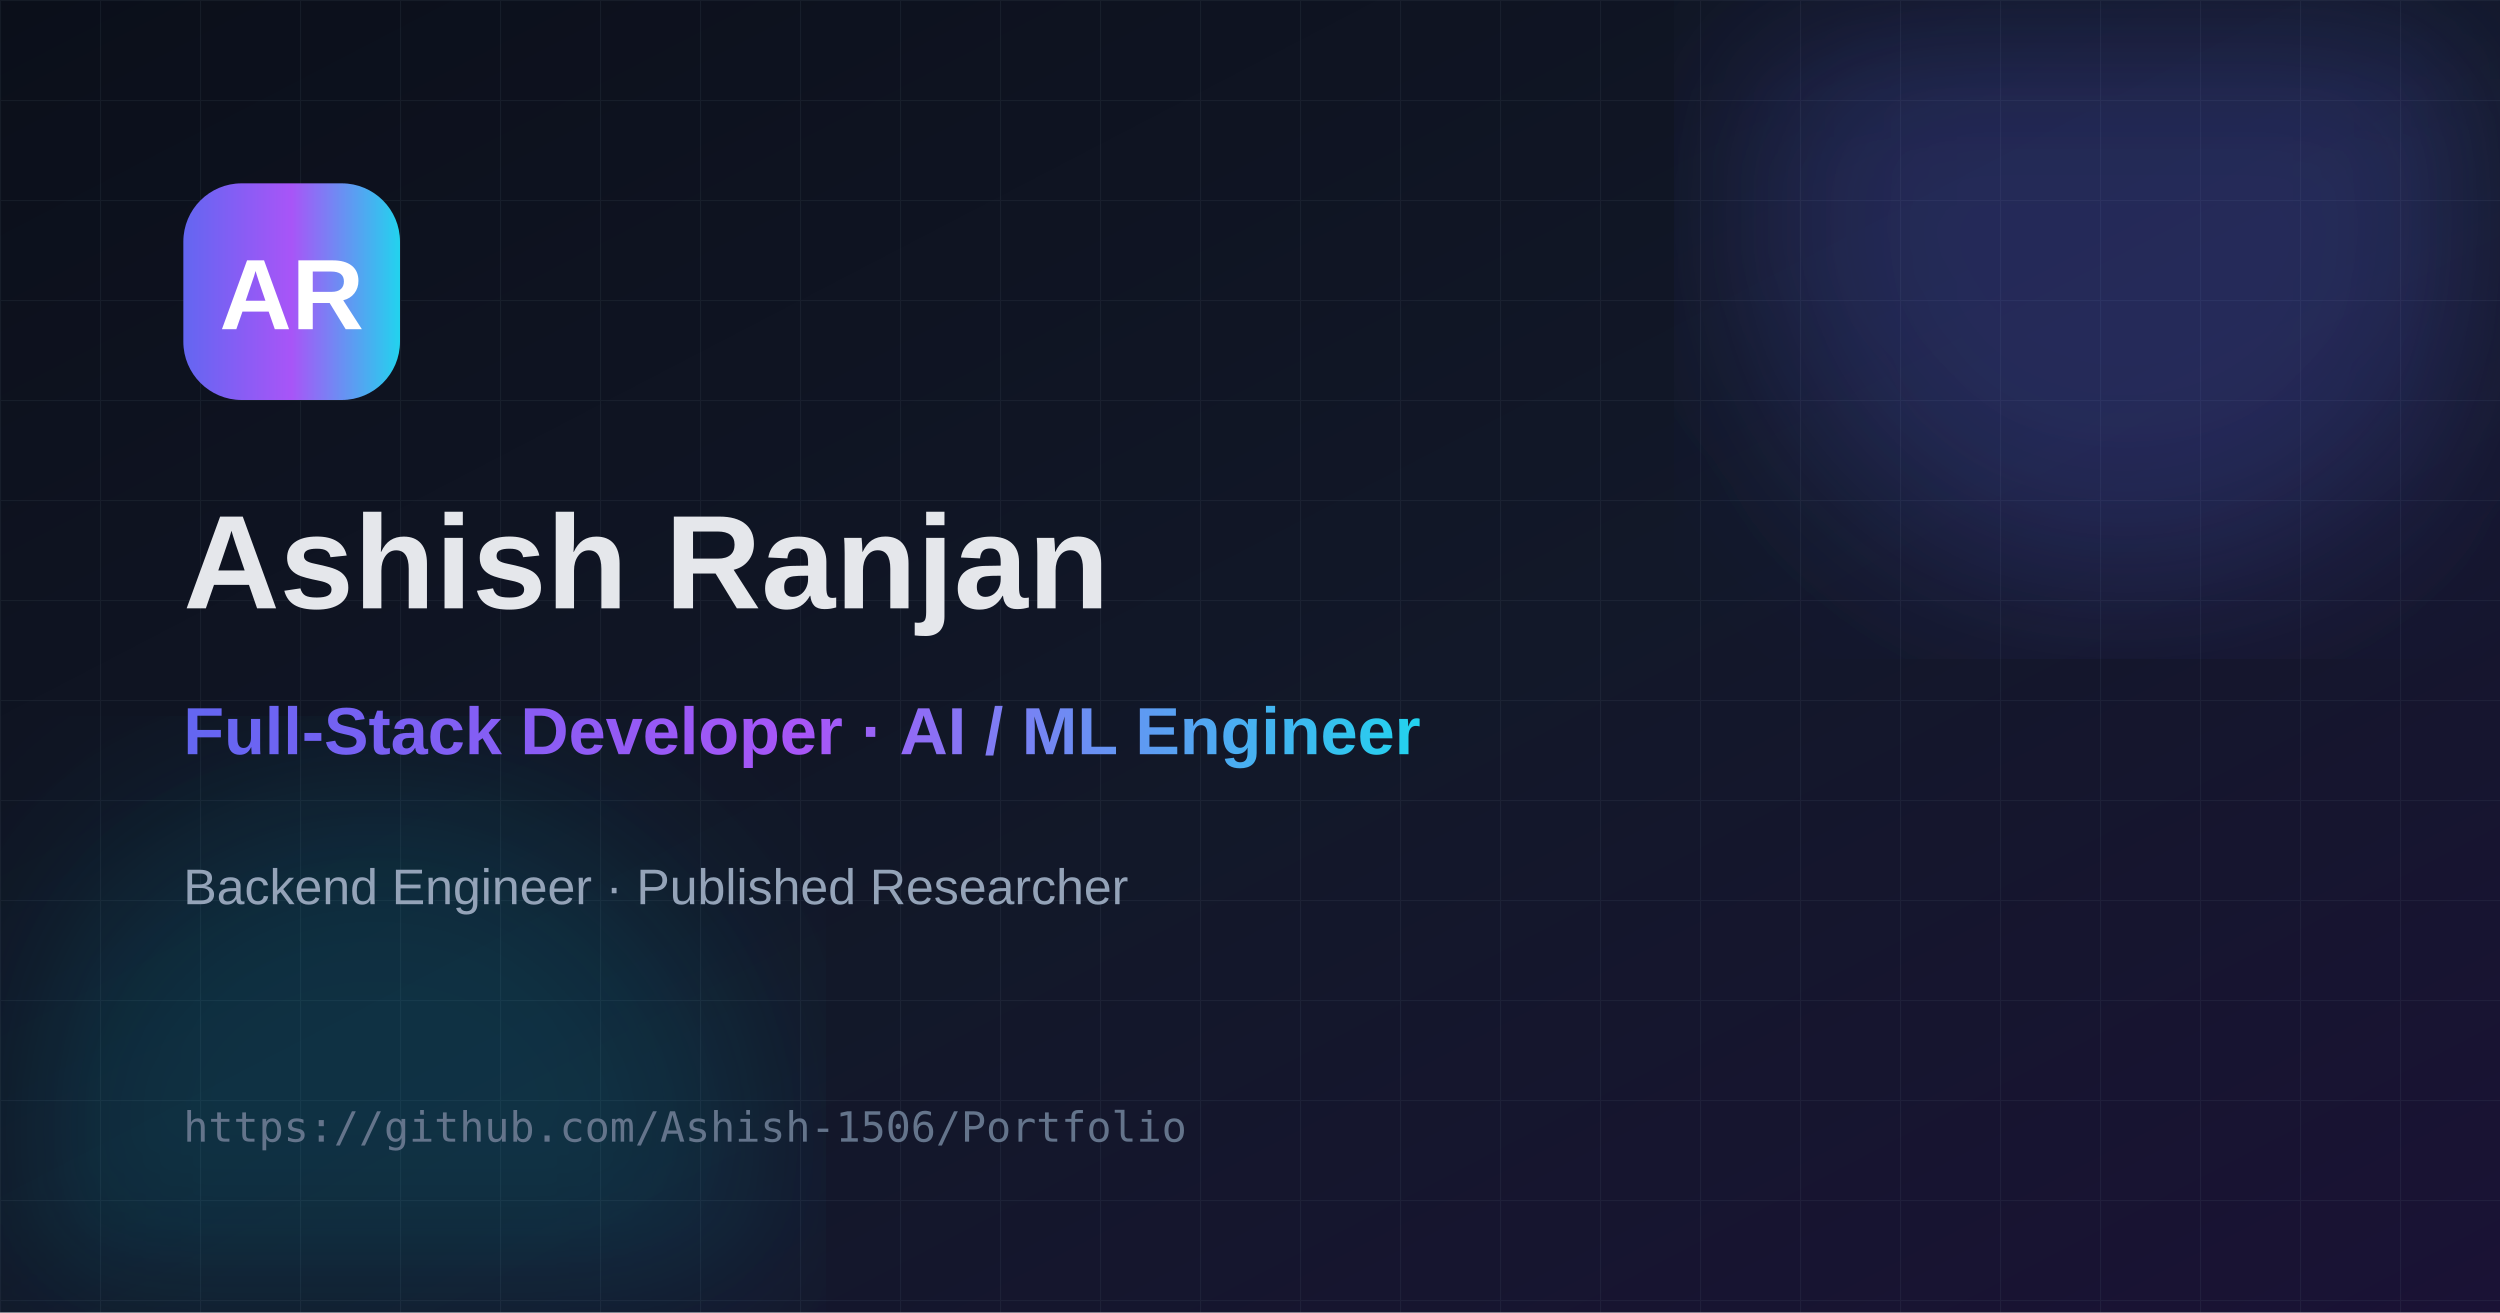
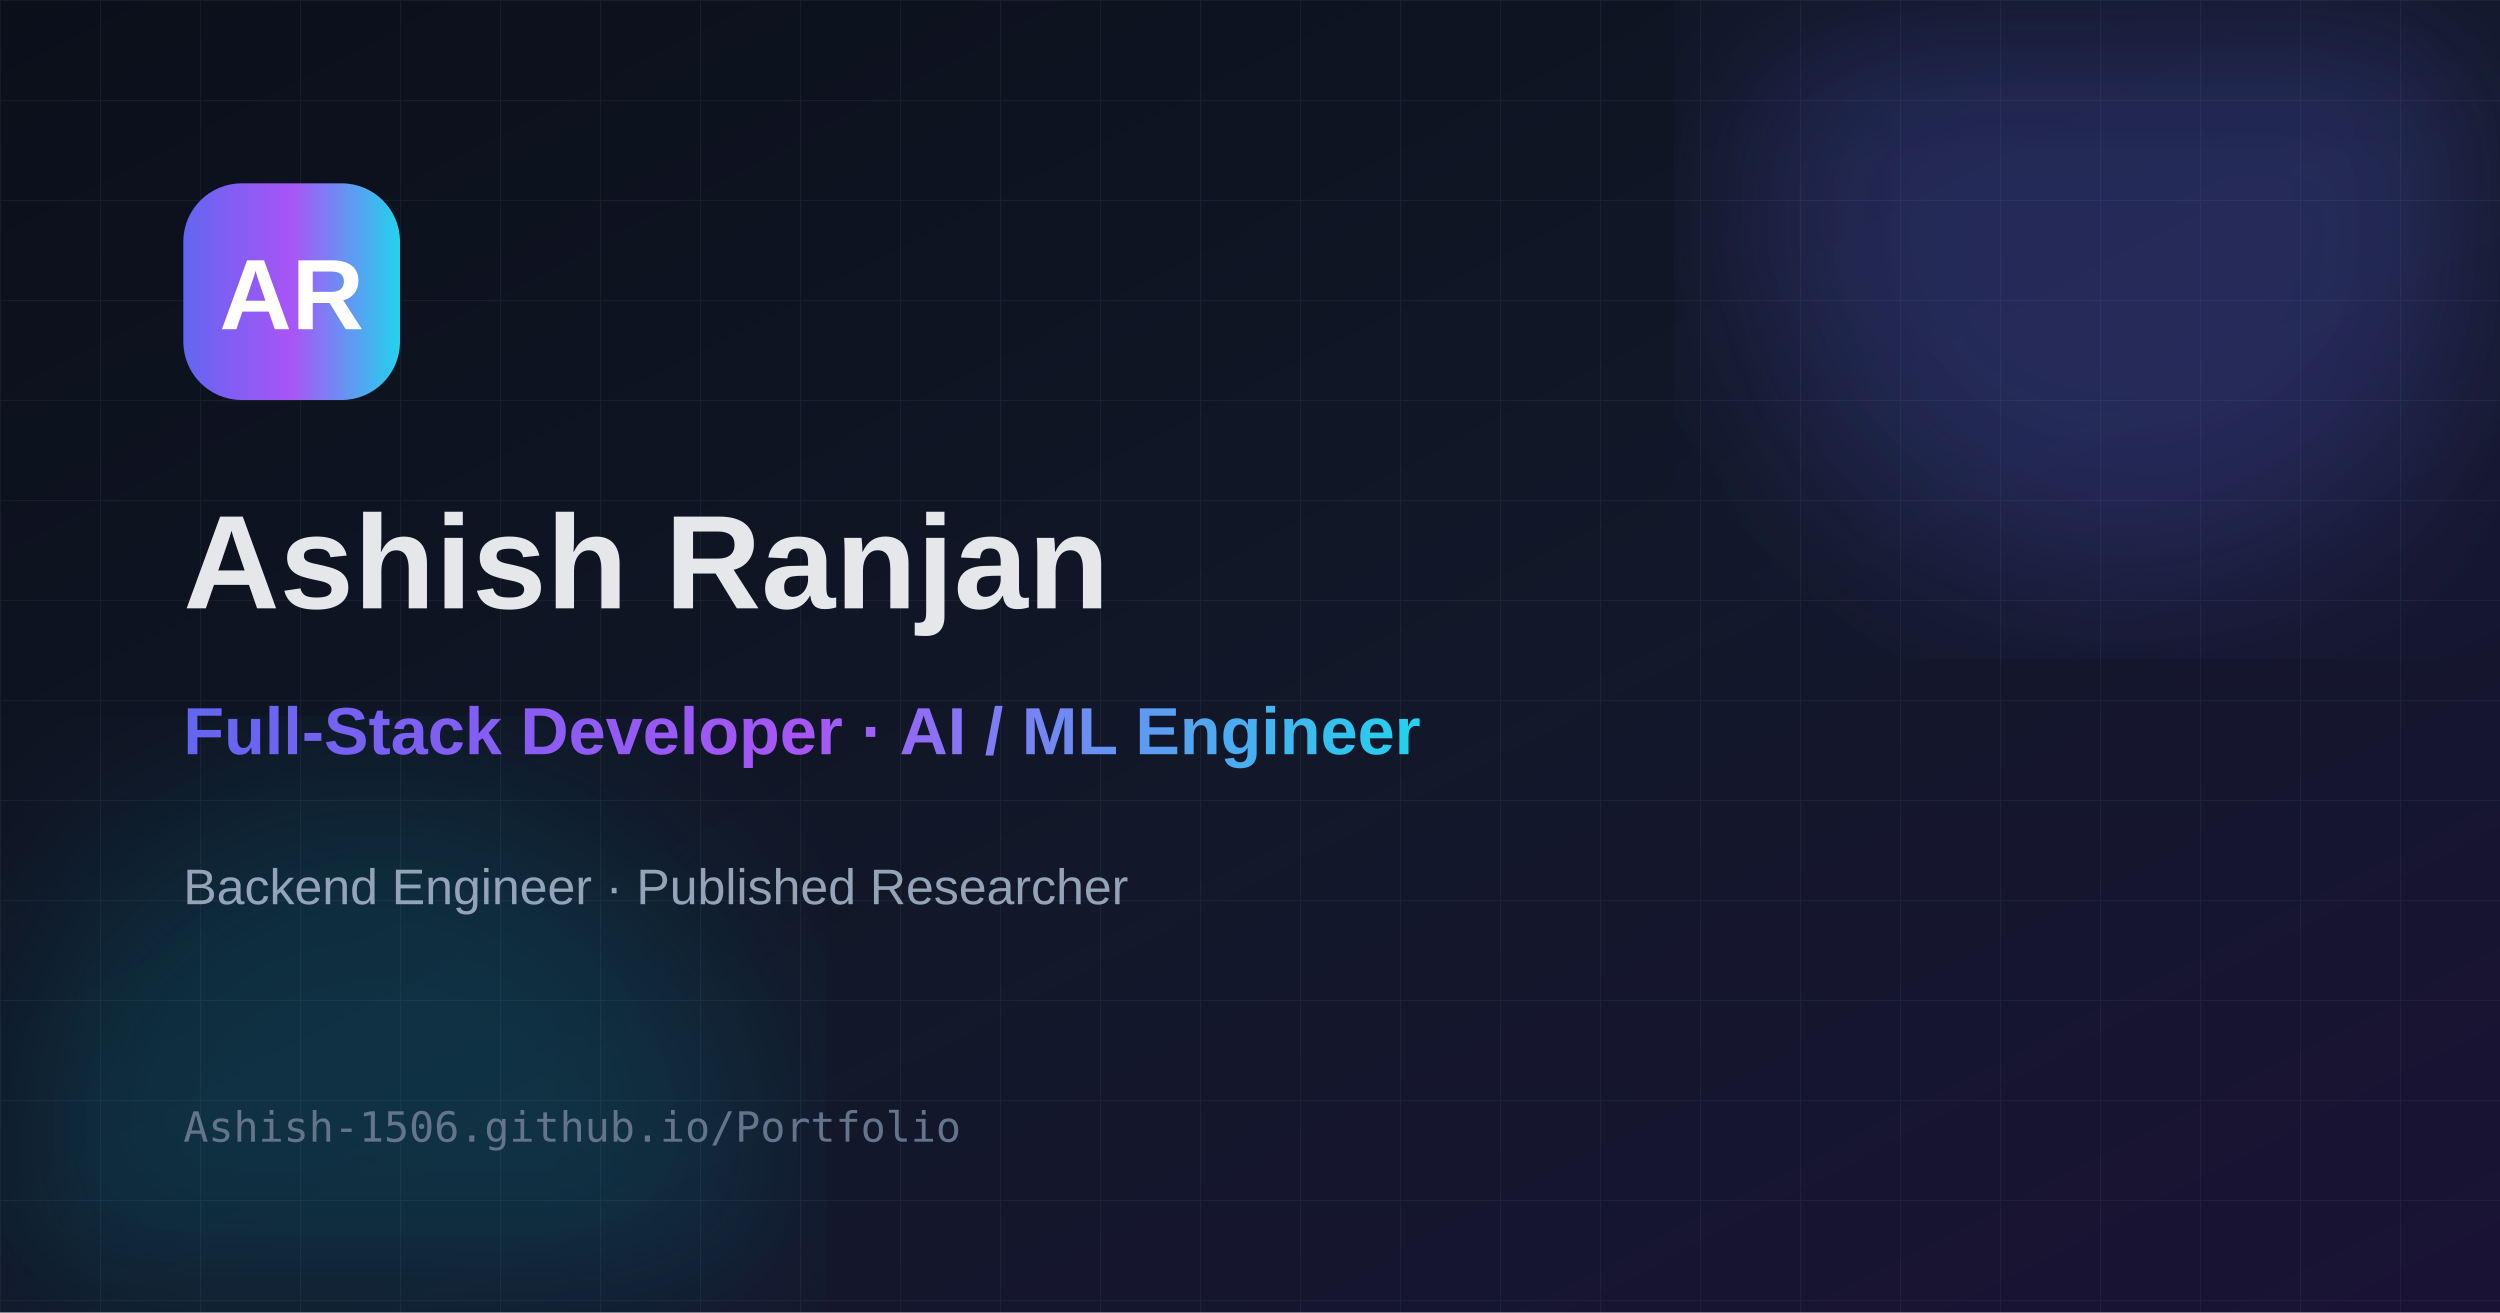
<svg xmlns="http://www.w3.org/2000/svg" width="1200" height="630" viewBox="0 0 1200 630" role="img" aria-labelledby="title desc">
  <defs>
    <linearGradient id="bg" x1="0" y1="0" x2="1" y2="1">
      <stop stop-color="#0B0F1A" />
      <stop offset="0.55" stop-color="#121829" />
      <stop offset="1" stop-color="#1a1235" />
    </linearGradient>
    <linearGradient id="brand" x1="0" y1="0" x2="1" y2="0">
      <stop stop-color="#6366F1" />
      <stop offset="0.5" stop-color="#A855F7" />
      <stop offset="1" stop-color="#22D3EE" />
    </linearGradient>
    <pattern id="grid" width="48" height="48" patternUnits="userSpaceOnUse">
      <path d="M48 0H0V48" fill="none" stroke="#94A3B8" stroke-opacity=".08" />
    </pattern>
    <filter id="blur">
      <feGaussianBlur stdDeviation="46" />
    </filter>
  </defs>
  <rect width="1200" height="630" fill="url(#bg)" />
  <rect width="1200" height="630" fill="url(#grid)" />
  <circle cx="1020" cy="100" r="180" fill="#6366F1" fill-opacity=".24" filter="url(#blur)" />
  <circle cx="180" cy="560" r="180" fill="#22D3EE" fill-opacity=".14" filter="url(#blur)" />
  <rect x="88" y="88" width="104" height="104" rx="28" fill="url(#brand)" />
  <text x="140" y="158" fill="white" font-family="Arial, sans-serif" font-size="48" font-weight="700" text-anchor="middle">AR</text>
  <text x="88" y="292" fill="#E5E7EB" font-family="Arial, sans-serif" font-size="64" font-weight="700">Ashish Ranjan</text>
  <text x="88" y="362" fill="url(#brand)" font-family="Arial, sans-serif" font-size="32" font-weight="600">Full-Stack Developer  ·  AI / ML Engineer</text>
  <text x="88" y="434" fill="#94A3B8" font-family="Arial, sans-serif" font-size="24">Backend Engineer  ·  Published Researcher</text>
-   <text x="88" y="548" fill="#64748B" font-family="monospace" font-size="20">https://github.com/Ashish-1506/Portfolio</text>
+   <text x="88" y="548" fill="#64748B" font-family="monospace" font-size="20">Ashish-1506.github.io/Portfolio</text>
</svg>
